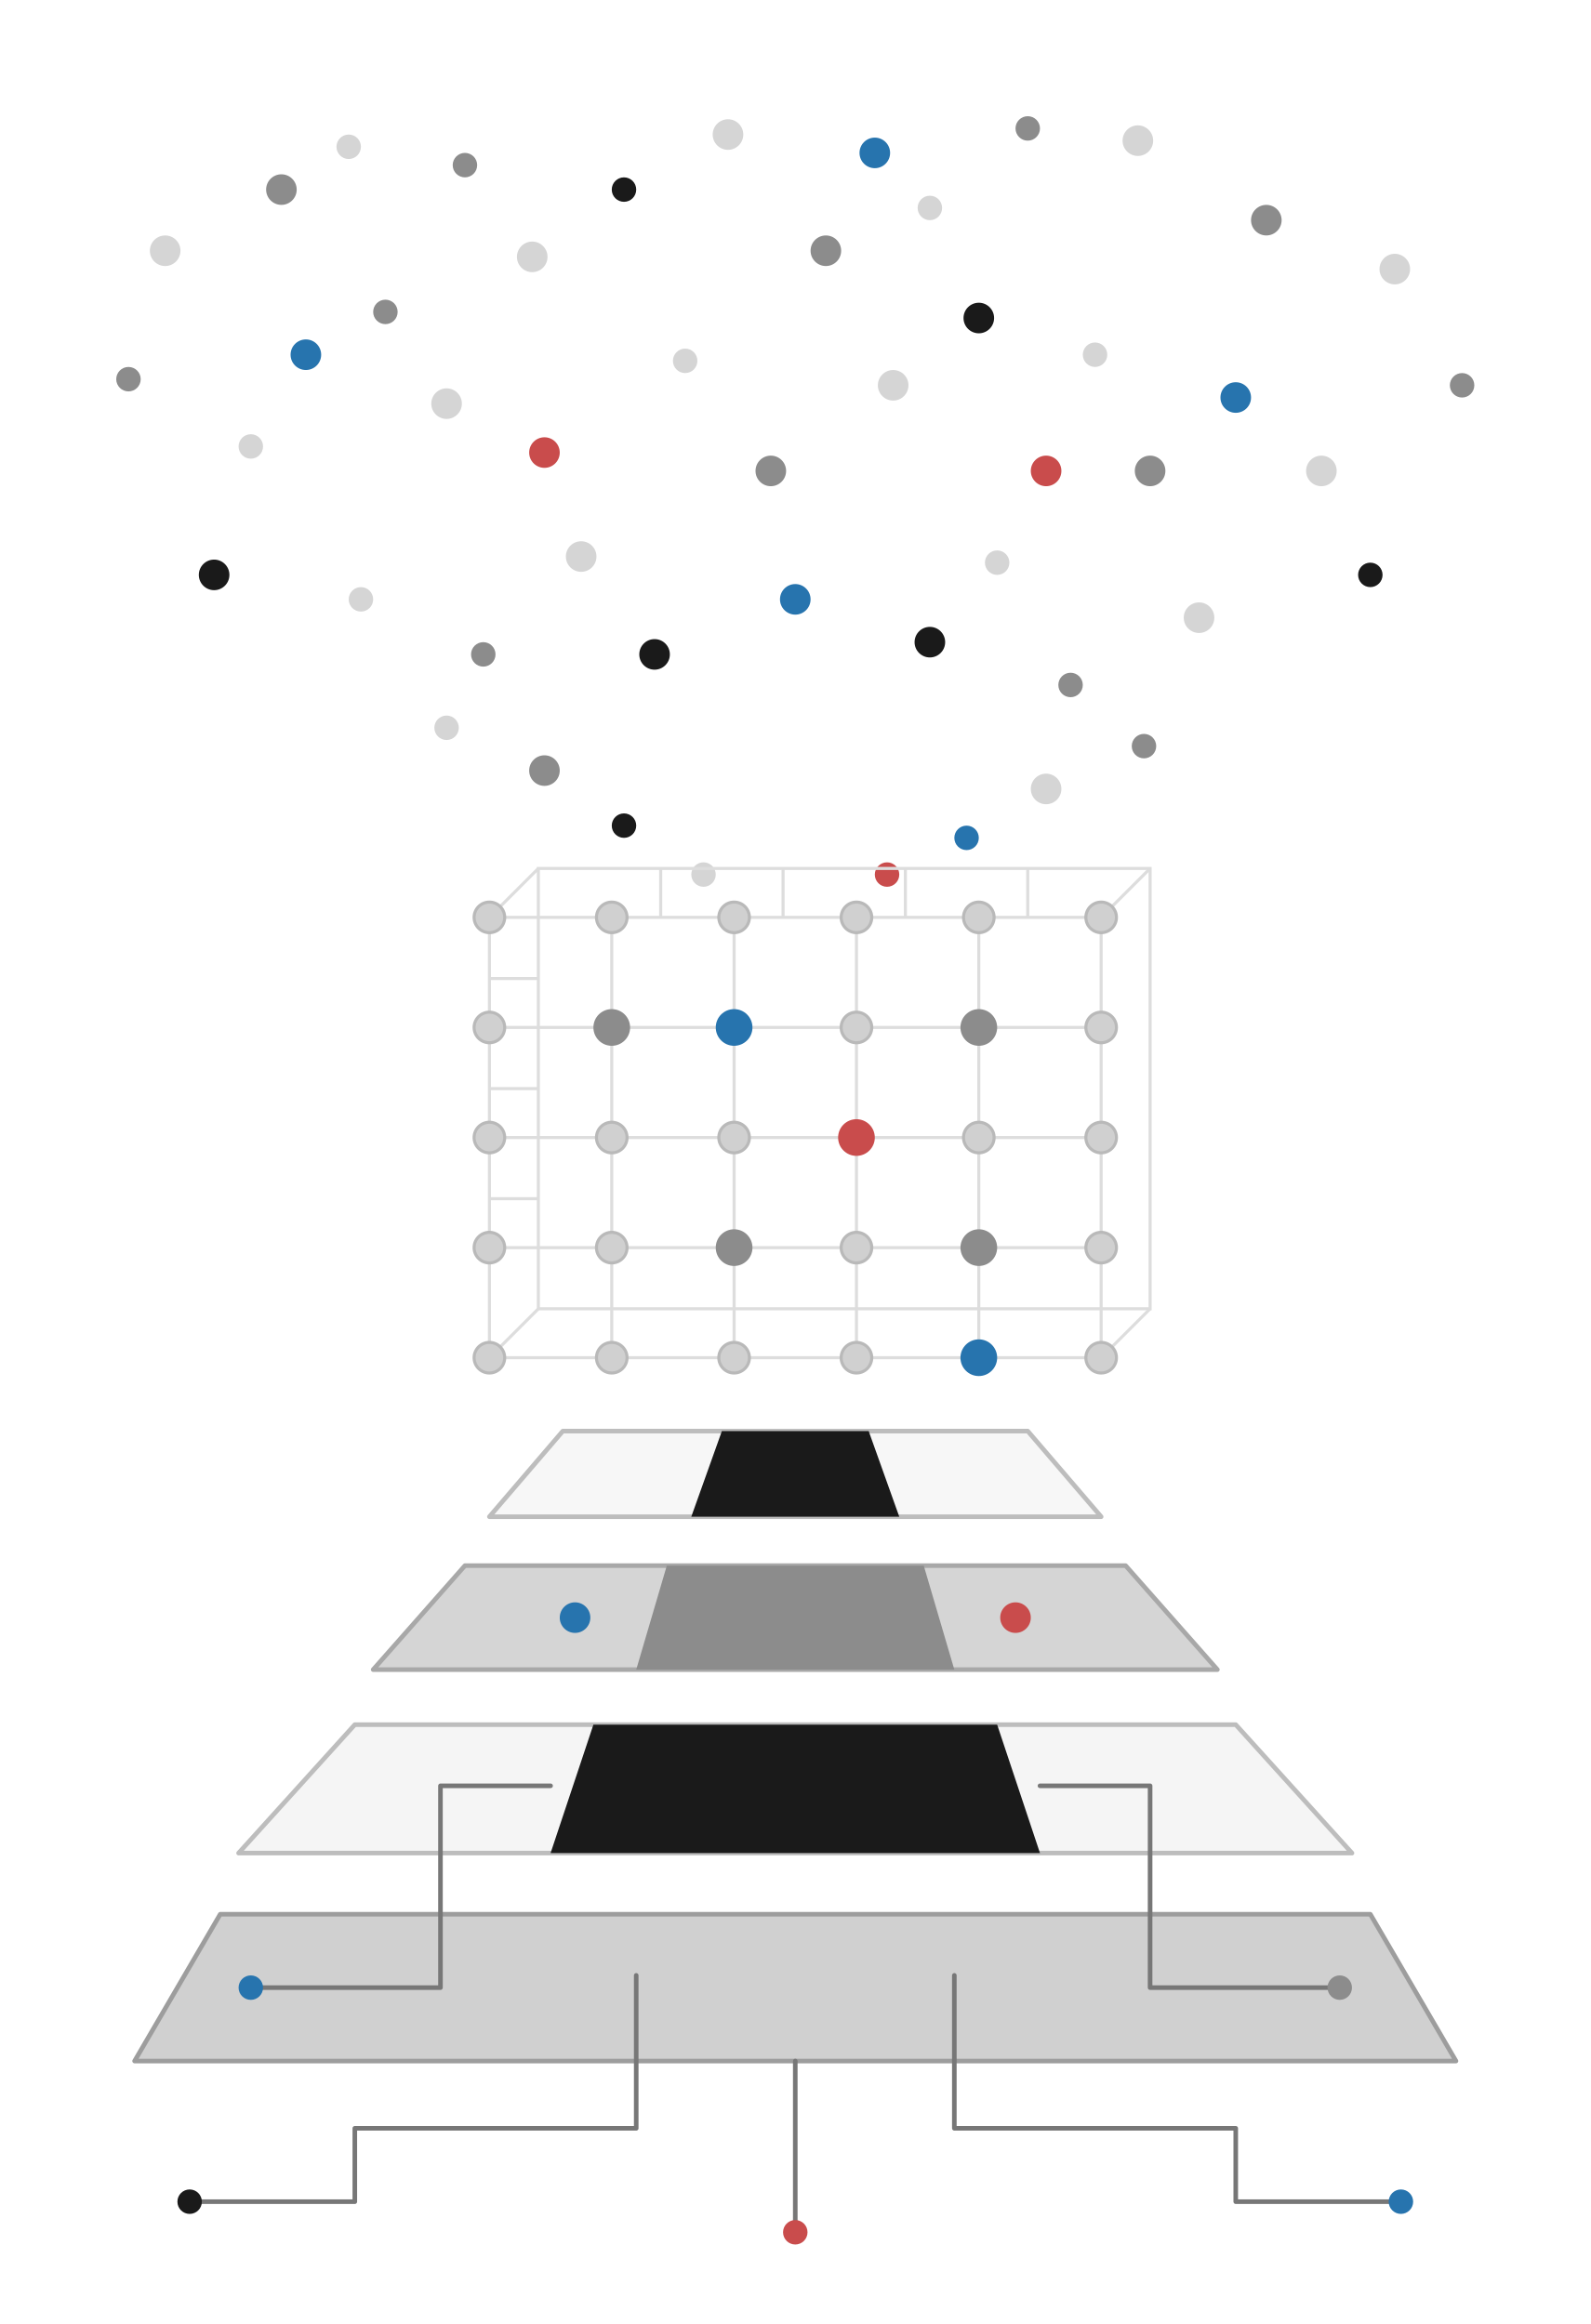
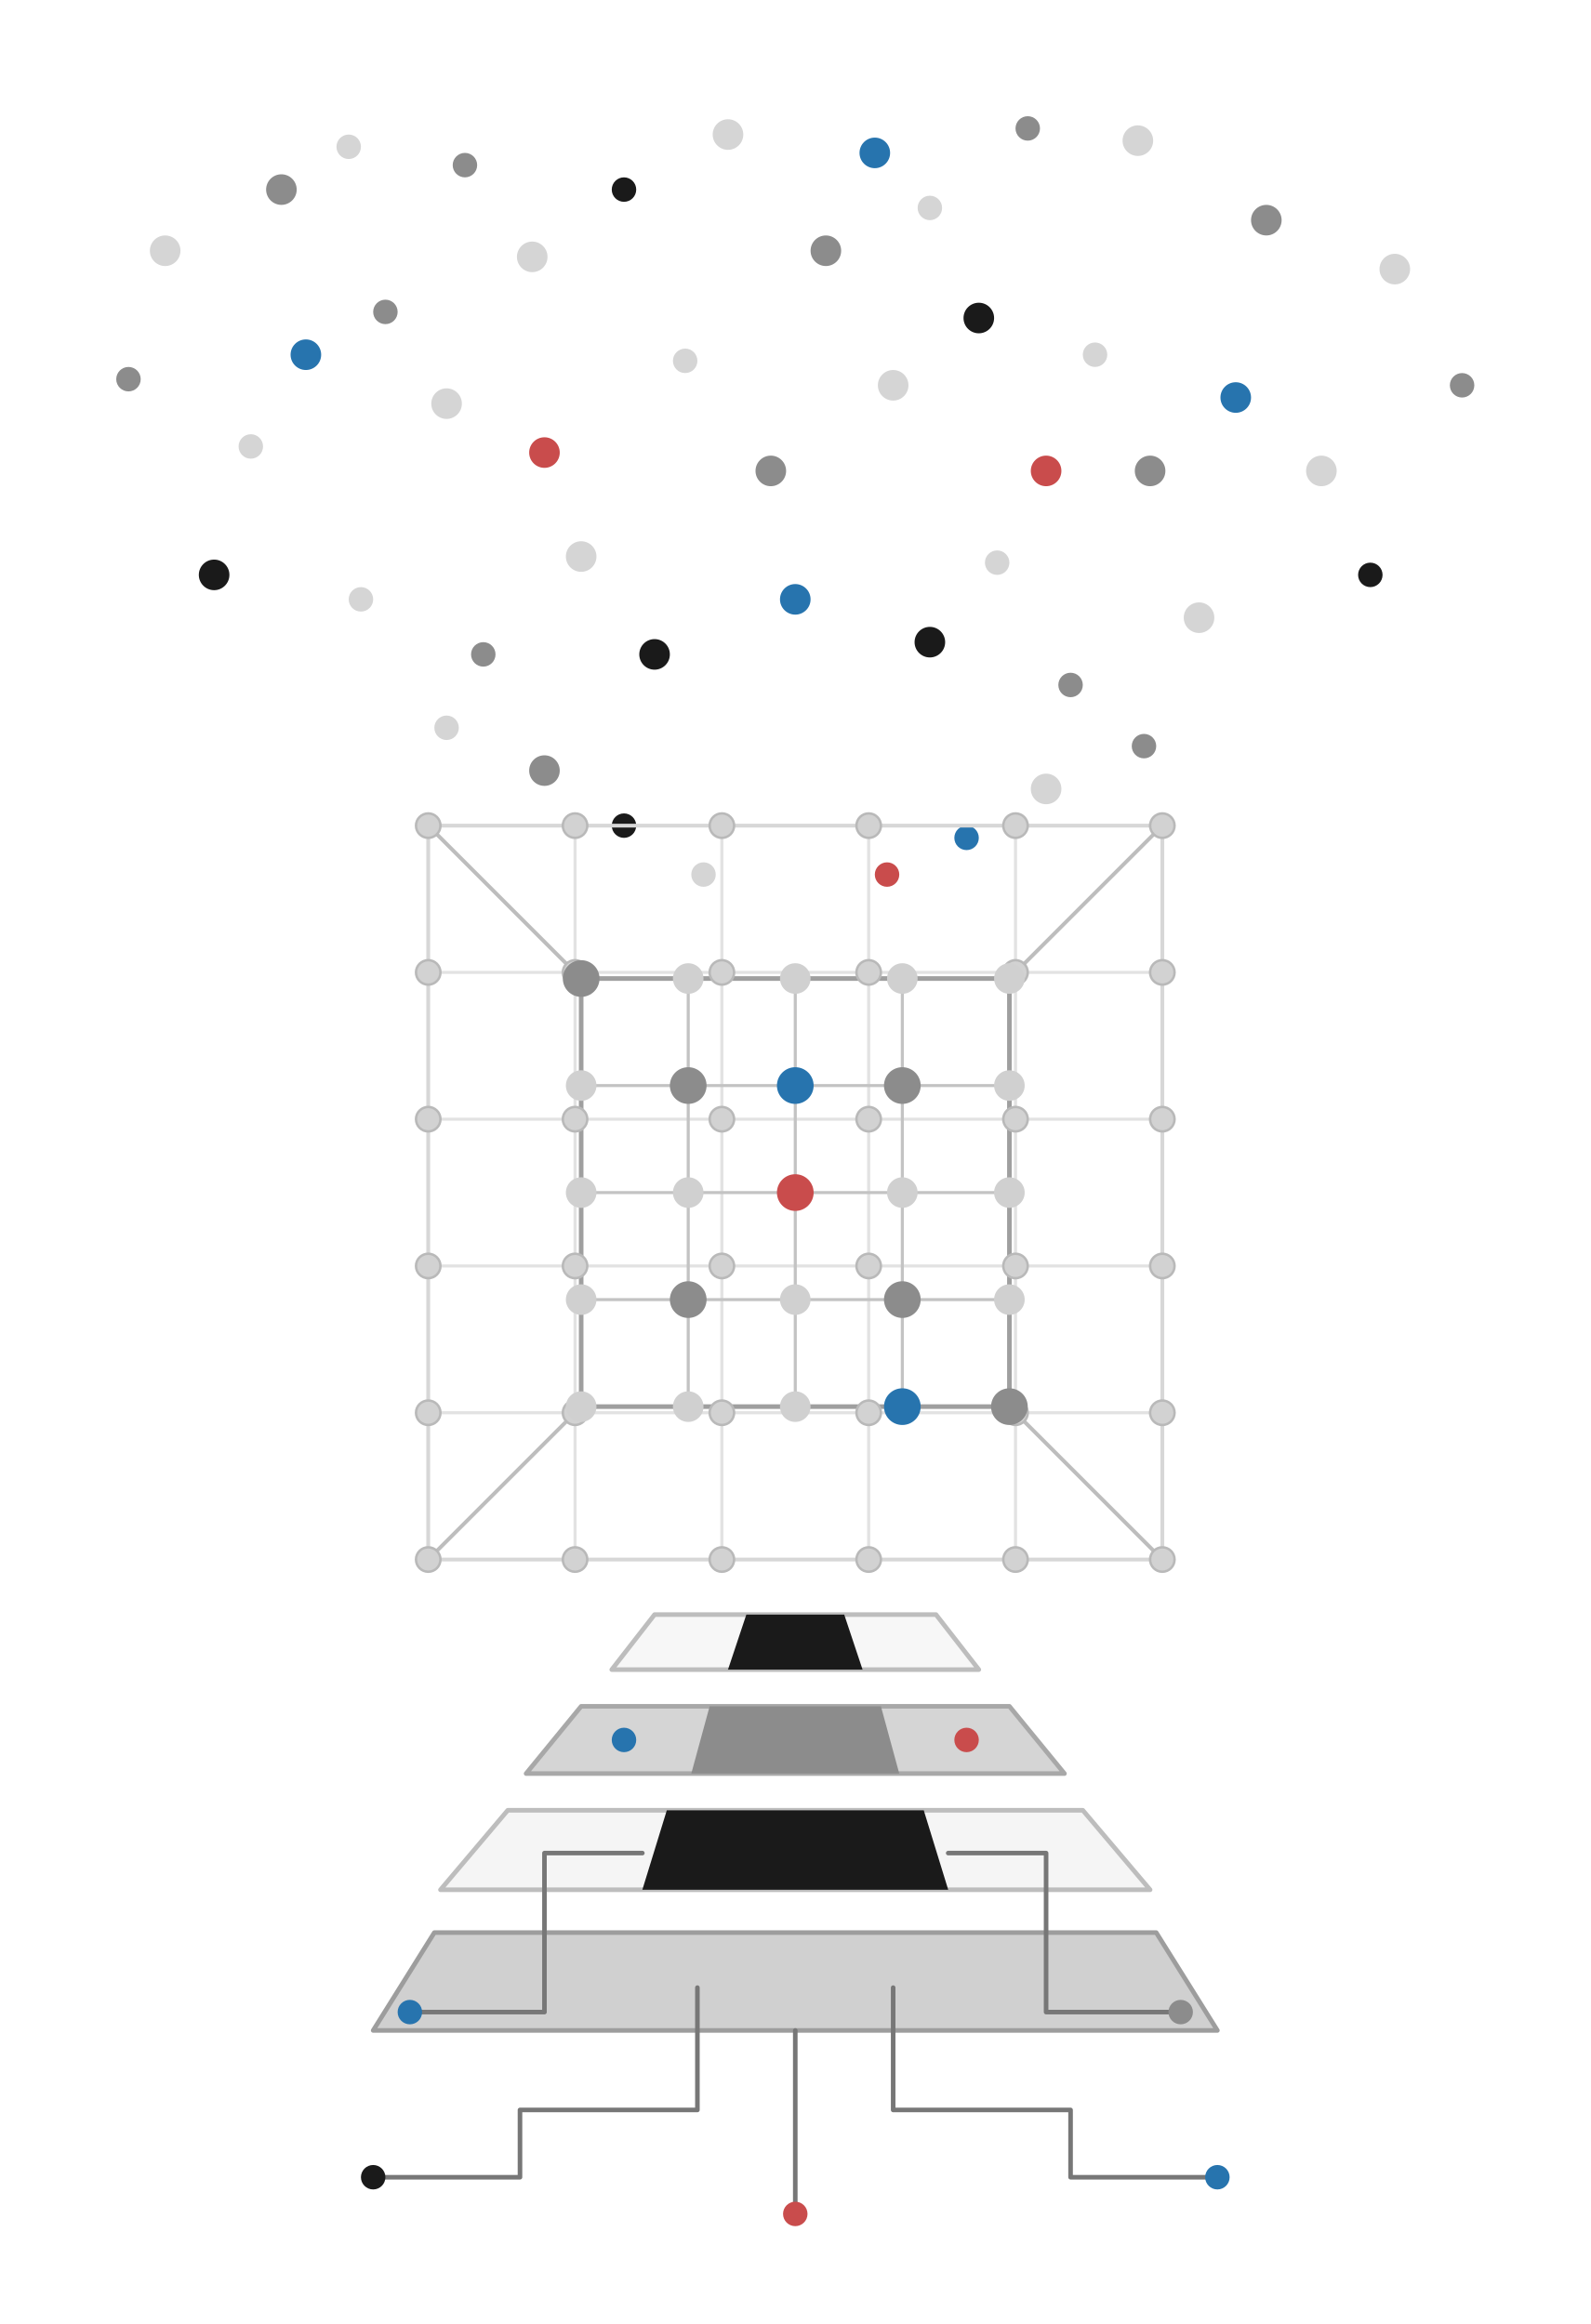
<svg xmlns="http://www.w3.org/2000/svg" viewBox="0 0 520 760" role="img" aria-hidden="true">
  <g id="free-atoms">
    <g fill="#d5d5d5">
      <circle cx="54" cy="82" r="5" />
      <circle cx="114" cy="48" r="4" />
      <circle cx="174" cy="84" r="5" />
      <circle cx="238" cy="44" r="5" />
      <circle cx="304" cy="68" r="4" />
      <circle cx="372" cy="46" r="5" />
      <circle cx="456" cy="88" r="5" />
      <circle cx="82" cy="146" r="4" />
      <circle cx="146" cy="132" r="5" />
      <circle cx="224" cy="118" r="4" />
      <circle cx="292" cy="126" r="5" />
      <circle cx="358" cy="116" r="4" />
      <circle cx="432" cy="154" r="5" />
      <circle cx="118" cy="196" r="4" />
      <circle cx="190" cy="182" r="5" />
      <circle cx="326" cy="184" r="4" />
      <circle cx="392" cy="202" r="5" />
    </g>
    <g fill="#8c8c8c">
      <circle cx="42" cy="124" r="4" />
      <circle cx="92" cy="62" r="5" />
      <circle cx="152" cy="54" r="4" />
      <circle cx="270" cy="82" r="5" />
      <circle cx="336" cy="42" r="4" />
      <circle cx="414" cy="72" r="5" />
      <circle cx="478" cy="126" r="4" />
      <circle cx="126" cy="102" r="4" />
      <circle cx="252" cy="154" r="5" />
      <circle cx="376" cy="154" r="5" />
      <circle cx="158" cy="214" r="4" />
      <circle cx="350" cy="224" r="4" />
    </g>
    <g fill="#1a1a1a">
      <circle cx="70" cy="188" r="5" />
      <circle cx="204" cy="62" r="4" />
      <circle cx="320" cy="104" r="5" />
      <circle cx="448" cy="188" r="4" />
      <circle cx="214" cy="214" r="5" />
      <circle cx="304" cy="210" r="5" />
    </g>
    <g fill="#2774ae">
      <circle cx="100" cy="116" r="5" />
      <circle cx="286" cy="50" r="5" />
      <circle cx="404" cy="130" r="5" />
      <circle cx="260" cy="196" r="5" />
    </g>
    <g fill="#c94c4c">
      <circle cx="178" cy="148" r="5" />
      <circle cx="342" cy="154" r="5" />
    </g>
  </g>
  <g id="transition-atoms">
    <circle cx="146" cy="238" r="4" fill="#d5d5d5" />
    <circle cx="374" cy="244" r="4" fill="#8c8c8c" />
    <circle cx="178" cy="252" r="5" fill="#8c8c8c" />
    <circle cx="342" cy="258" r="5" fill="#d5d5d5" />
    <circle cx="204" cy="270" r="4" fill="#1a1a1a" />
    <circle cx="316" cy="274" r="4" fill="#2774ae" />
    <circle cx="230" cy="286" r="4" fill="#d5d5d5" />
    <circle cx="290" cy="286" r="4" fill="#c94c4c" />
  </g>
  <g id="lattice">
-     <g fill="none" stroke="#dddddd" stroke-width="1">
-       <rect x="176" y="284" width="200" height="144" />
-       <path d="M160 300h200v144H160z" />
-       <path d="m160 300 16-16m184 16 16-16m-16 160 16-16m-216 16 16-16" />
-       <path d="M200 300v144M240 300v144M280 300v144M320 300v144" />
-       <path d="M160 336h200M160 372h200M160 408h200" />
-       <path d="M216 284v16M256 284v16M296 284v16M336 284v16" />
-       <path d="M176 320h-16M176 356h-16M176 392h-16" />
+     <g fill="none" stroke-linejoin="round">
+       <rect x="140" y="270" width="240" height="240" stroke="#d7d7d7" stroke-width="1.25" />
+       <path d="M188 270v240M236 270v240M284 270v240M332 270v240" stroke="#e2e2e2" stroke-width="1" />
+       <path d="M140 318h240M140 366h240M140 414h240M140 462h240" stroke="#e2e2e2" stroke-width="1" />
+       <rect x="190" y="320" width="140" height="140" stroke="#9f9f9f" stroke-width="1.5" />
+       <path d="m140 270 50 50m190-50-50 50m50 190-50-50m-190 50 50-50" stroke="#bdbdbd" stroke-width="1.25" />
+       <path d="M225 320v140M260 320v140M295 320v140" stroke="#c3c3c3" stroke-width="1" />
+       <path d="M190 355h140M190 390h140M190 425h140" stroke="#c3c3c3" stroke-width="1" />
    </g>
-     <g fill="#d0d0d0" stroke="#b9b9b9" stroke-width="1">
-       <circle cx="160" cy="300" r="5" />
-       <circle cx="200" cy="300" r="5" />
-       <circle cx="240" cy="300" r="5" />
-       <circle cx="280" cy="300" r="5" />
-       <circle cx="320" cy="300" r="5" />
-       <circle cx="360" cy="300" r="5" />
-       <circle cx="160" cy="336" r="5" />
-       <circle cx="200" cy="336" r="5" />
-       <circle cx="240" cy="336" r="5" />
-       <circle cx="280" cy="336" r="5" />
-       <circle cx="320" cy="336" r="5" />
-       <circle cx="360" cy="336" r="5" />
-       <circle cx="160" cy="372" r="5" />
-       <circle cx="200" cy="372" r="5" />
-       <circle cx="240" cy="372" r="5" />
-       <circle cx="280" cy="372" r="5" />
-       <circle cx="320" cy="372" r="5" />
-       <circle cx="360" cy="372" r="5" />
-       <circle cx="160" cy="408" r="5" />
-       <circle cx="200" cy="408" r="5" />
-       <circle cx="240" cy="408" r="5" />
-       <circle cx="280" cy="408" r="5" />
-       <circle cx="320" cy="408" r="5" />
-       <circle cx="360" cy="408" r="5" />
-       <circle cx="160" cy="444" r="5" />
-       <circle cx="200" cy="444" r="5" />
-       <circle cx="240" cy="444" r="5" />
-       <circle cx="280" cy="444" r="5" />
-       <circle cx="320" cy="444" r="5" />
-       <circle cx="360" cy="444" r="5" />
+     <g fill="#d2d2d2" stroke="#b9b9b9" stroke-width="0.8">
+       <circle cx="140" cy="270" r="4" />
+       <circle cx="188" cy="270" r="4" />
+       <circle cx="236" cy="270" r="4" />
+       <circle cx="284" cy="270" r="4" />
+       <circle cx="332" cy="270" r="4" />
+       <circle cx="380" cy="270" r="4" />
+       <circle cx="140" cy="318" r="4" />
+       <circle cx="188" cy="318" r="4" />
+       <circle cx="236" cy="318" r="4" />
+       <circle cx="284" cy="318" r="4" />
+       <circle cx="332" cy="318" r="4" />
+       <circle cx="380" cy="318" r="4" />
+       <circle cx="140" cy="366" r="4" />
+       <circle cx="188" cy="366" r="4" />
+       <circle cx="236" cy="366" r="4" />
+       <circle cx="284" cy="366" r="4" />
+       <circle cx="332" cy="366" r="4" />
+       <circle cx="380" cy="366" r="4" />
+       <circle cx="140" cy="414" r="4" />
+       <circle cx="188" cy="414" r="4" />
+       <circle cx="236" cy="414" r="4" />
+       <circle cx="284" cy="414" r="4" />
+       <circle cx="332" cy="414" r="4" />
+       <circle cx="380" cy="414" r="4" />
+       <circle cx="140" cy="462" r="4" />
+       <circle cx="188" cy="462" r="4" />
+       <circle cx="236" cy="462" r="4" />
+       <circle cx="284" cy="462" r="4" />
+       <circle cx="332" cy="462" r="4" />
+       <circle cx="380" cy="462" r="4" />
+       <circle cx="140" cy="510" r="4" />
+       <circle cx="188" cy="510" r="4" />
+       <circle cx="236" cy="510" r="4" />
+       <circle cx="284" cy="510" r="4" />
+       <circle cx="332" cy="510" r="4" />
+       <circle cx="380" cy="510" r="4" />
    </g>
    <g fill="#8c8c8c">
-       <circle cx="200" cy="336" r="6" />
-       <circle cx="320" cy="336" r="6" />
-       <circle cx="240" cy="408" r="6" />
-       <circle cx="320" cy="408" r="6" />
+       <circle cx="190" cy="320" r="6" />
+       <circle cx="225" cy="355" r="6" />
+       <circle cx="295" cy="355" r="6" />
+       <circle cx="225" cy="425" r="6" />
+       <circle cx="295" cy="425" r="6" />
+       <circle cx="330" cy="460" r="6" />
    </g>
-     <circle cx="240" cy="336" r="6" fill="#2774ae" />
-     <circle cx="280" cy="372" r="6" fill="#c94c4c" />
-     <circle cx="320" cy="444" r="6" fill="#2774ae" />
+     <g fill="#d0d0d0">
+       <circle cx="225" cy="320" r="5" />
+       <circle cx="260" cy="320" r="5" />
+       <circle cx="295" cy="320" r="5" />
+       <circle cx="330" cy="320" r="5" />
+       <circle cx="190" cy="355" r="5" />
+       <circle cx="260" cy="355" r="5" />
+       <circle cx="330" cy="355" r="5" />
+       <circle cx="190" cy="390" r="5" />
+       <circle cx="225" cy="390" r="5" />
+       <circle cx="295" cy="390" r="5" />
+       <circle cx="330" cy="390" r="5" />
+       <circle cx="190" cy="425" r="5" />
+       <circle cx="260" cy="425" r="5" />
+       <circle cx="330" cy="425" r="5" />
+       <circle cx="190" cy="460" r="5" />
+       <circle cx="225" cy="460" r="5" />
+       <circle cx="260" cy="460" r="5" />
+       <circle cx="295" cy="460" r="5" />
+     </g>
+     <circle cx="260" cy="355" r="6" fill="#2774ae" />
+     <circle cx="260" cy="390" r="6" fill="#c94c4c" />
+     <circle cx="295" cy="460" r="6" fill="#2774ae" />
  </g>
  <g id="device-layers" stroke-linejoin="round">
-     <path d="M184 468h152l24 28H160z" fill="#f7f7f7" stroke="#bdbdbd" stroke-width="1.5" />
-     <path d="M152 512h216l30 34H122z" fill="#d5d5d5" stroke="#a8a8a8" stroke-width="1.5" />
-     <path d="M116 564h288l38 42H78z" fill="#f5f5f5" stroke="#bdbdbd" stroke-width="1.5" />
-     <path d="M72 626h376l28 48H44z" fill="#d0d0d0" stroke="#9d9d9d" stroke-width="1.5" />
-     <path d="M236 468h48l10 28h-68z" fill="#1a1a1a" stroke="none" />
-     <path d="M218 512h84l10 34h-104z" fill="#8c8c8c" stroke="none" />
-     <path d="M194 564h132l14 42H180z" fill="#1a1a1a" stroke="none" />
-     <circle cx="188" cy="529" r="5" fill="#2774ae" stroke="none" />
-     <circle cx="332" cy="529" r="5" fill="#c94c4c" stroke="none" />
+     <path d="M214 528h92l14 18H200z" fill="#f7f7f7" stroke="#bdbdbd" stroke-width="1.5" />
+     <path d="M190 558h140l18 22H172z" fill="#d5d5d5" stroke="#a8a8a8" stroke-width="1.5" />
+     <path d="M166 592h188l22 26H144z" fill="#f5f5f5" stroke="#bdbdbd" stroke-width="1.5" />
+     <path d="M142 632h236l20 32H122z" fill="#d0d0d0" stroke="#9d9d9d" stroke-width="1.5" />
+     <path d="M244 528h32l6 18h-44z" fill="#1a1a1a" stroke="none" />
+     <path d="M232 558h56l6 22h-68z" fill="#8c8c8c" stroke="none" />
+     <path d="M218 592h84l8 26h-100z" fill="#1a1a1a" stroke="none" />
+     <circle cx="204" cy="569" r="4" fill="#2774ae" stroke="none" />
+     <circle cx="316" cy="569" r="4" fill="#c94c4c" stroke="none" />
  </g>
  <g id="interconnects" fill="none" stroke="#777777" stroke-width="1.5" stroke-linecap="round" stroke-linejoin="round">
-     <path d="M180 584h-36v66H82" />
-     <path d="M340 584h36v66h62" />
-     <path d="M208 646v50h-92v24H62" />
-     <path d="M312 646v50h92v24h54" />
-     <path d="M260 674v56" />
-     <circle cx="82" cy="650" r="4" fill="#2774ae" stroke="none" />
-     <circle cx="438" cy="650" r="4" fill="#8c8c8c" stroke="none" />
-     <circle cx="62" cy="720" r="4" fill="#1a1a1a" stroke="none" />
-     <circle cx="260" cy="730" r="4" fill="#c94c4c" stroke="none" />
-     <circle cx="458" cy="720" r="4" fill="#2774ae" stroke="none" />
+     <path d="M210 606h-32v52h-44" />
+     <path d="M310 606h32v52h44" />
+     <path d="M228 650v40h-58v22h-48" />
+     <path d="M292 650v40h58v22h48" />
+     <path d="M260 664v60" />
+     <circle cx="134" cy="658" r="4" fill="#2774ae" stroke="none" />
+     <circle cx="386" cy="658" r="4" fill="#8c8c8c" stroke="none" />
+     <circle cx="122" cy="712" r="4" fill="#1a1a1a" stroke="none" />
+     <circle cx="260" cy="724" r="4" fill="#c94c4c" stroke="none" />
+     <circle cx="398" cy="712" r="4" fill="#2774ae" stroke="none" />
  </g>
</svg>
